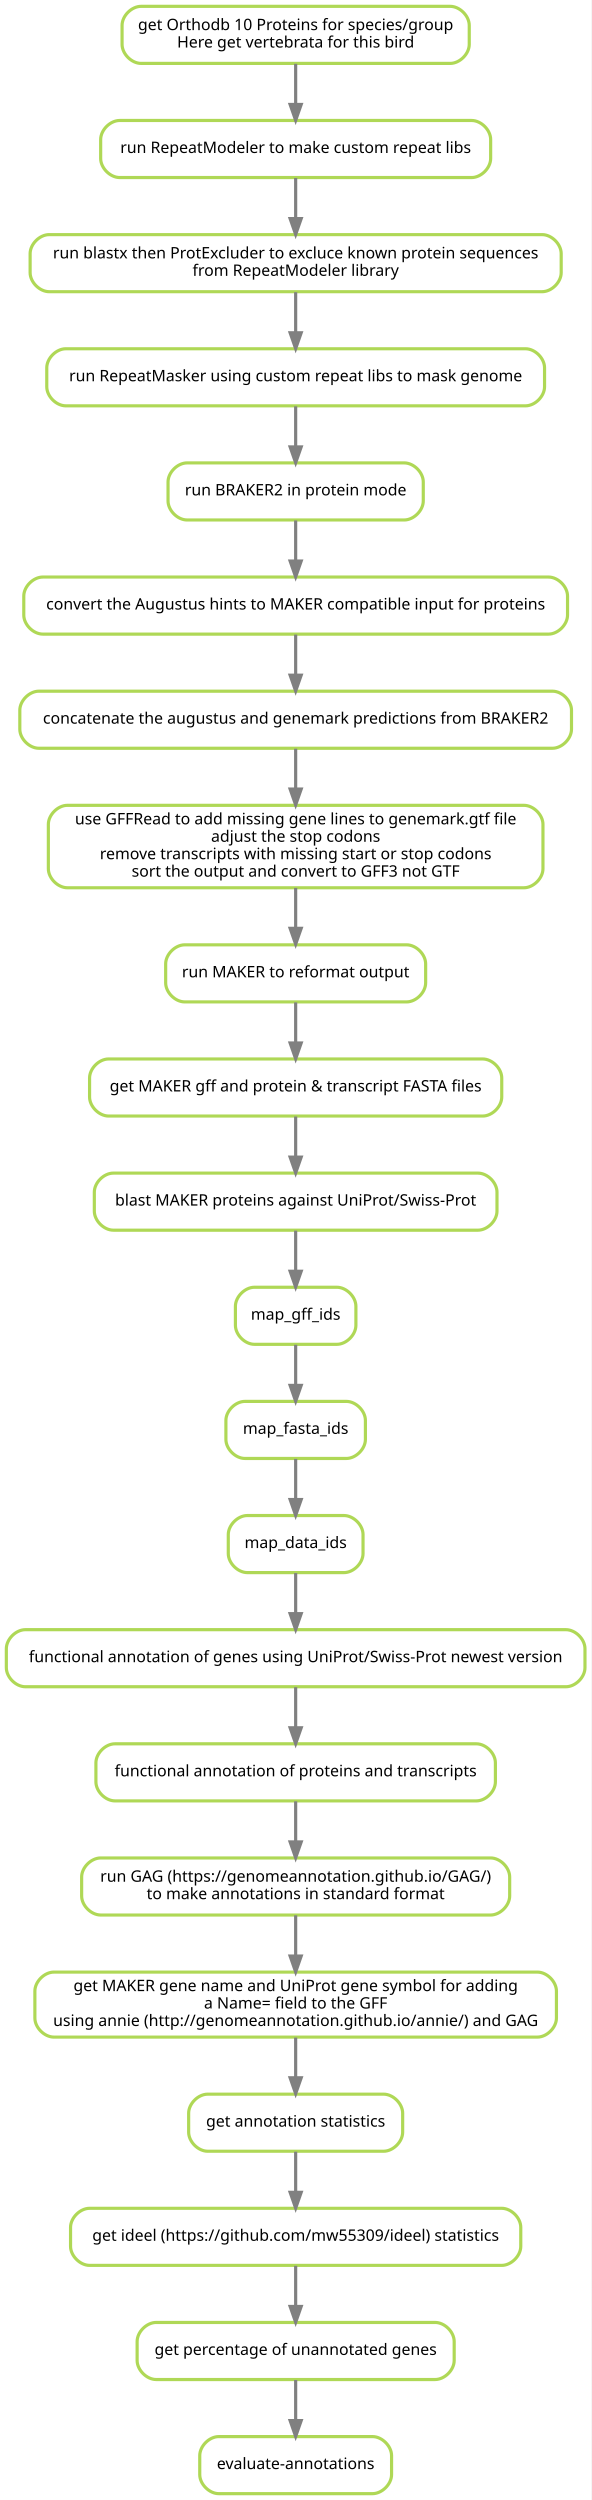
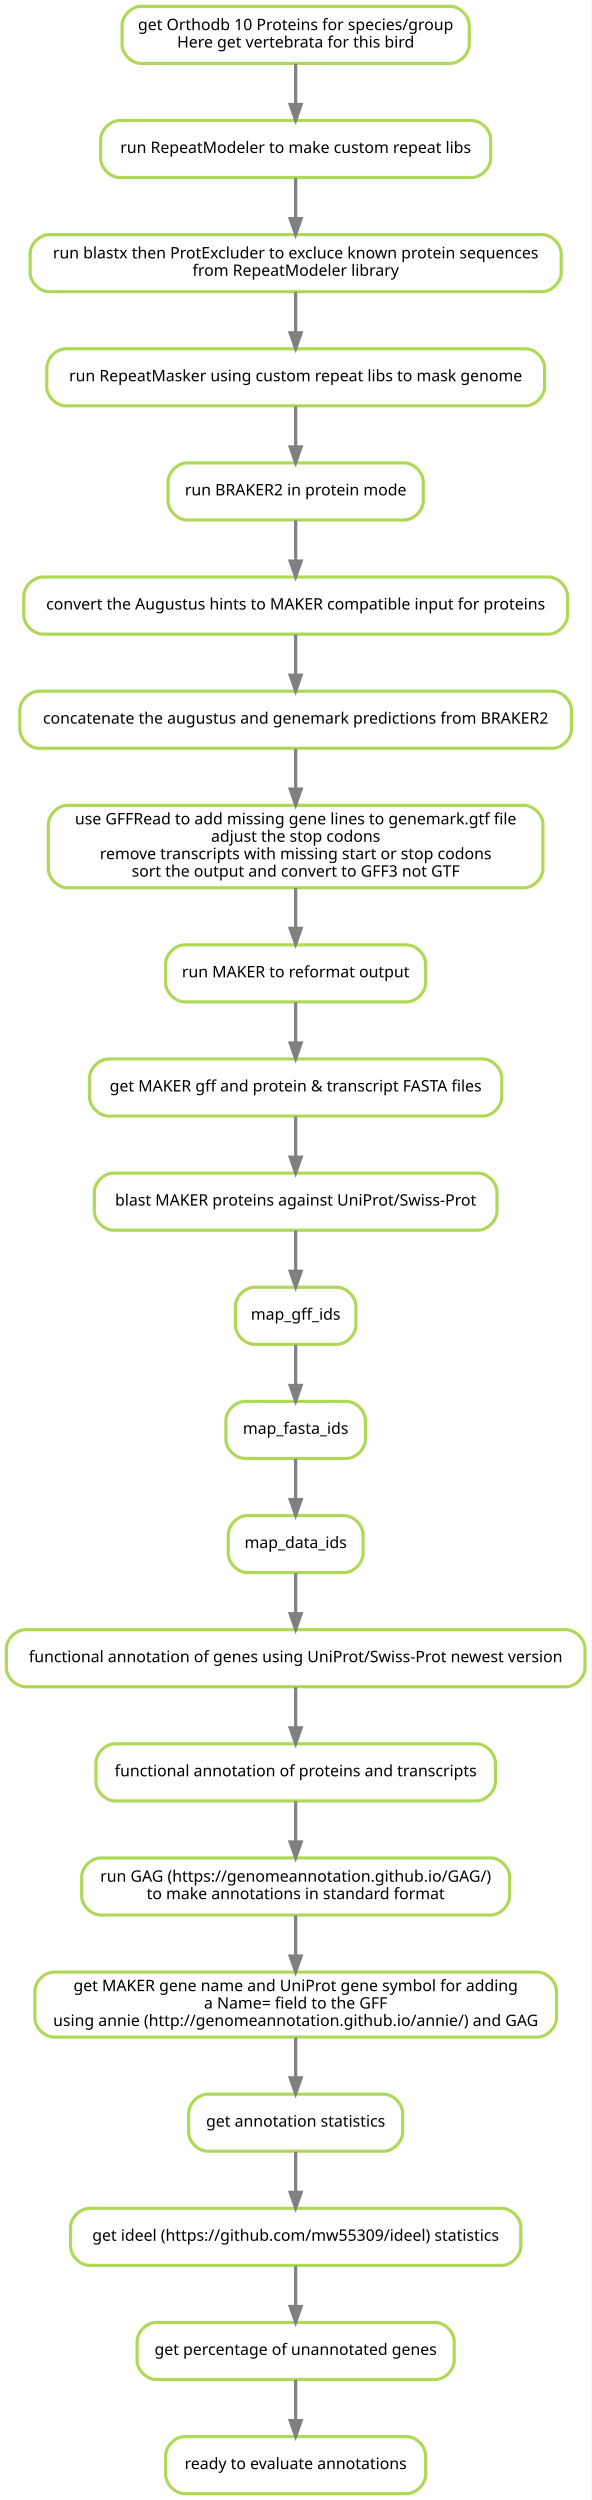
<svg xmlns="http://www.w3.org/2000/svg" width="373pt" height="1577pt" viewBox="0.00 0.00 373.00 1577.00">
  <g id="graph0" class="graph" transform="scale(1 1) rotate(0) translate(4 1573)">
    <polygon fill="white" stroke="transparent" points="-4,4 -4,-1573 369,-1573 369,4 -4,4" />
    <g id="node1" class="node">
-       <path fill="none" stroke="#afd856" stroke-width="2" d="M231,-36C231,-36 134,-36 134,-36 128,-36 122,-30 122,-24 122,-24 122,-12 122,-12 122,-6 128,0 134,0 134,0 231,0 231,0 237,0 243,-6 243,-12 243,-12 243,-24 243,-24 243,-30 237,-36 231,-36" />
-       <text text-anchor="middle" x="182.5" y="-15.5" font-family="sans" font-size="10.00">evaluate-annotations</text>
+       <path fill="none" stroke="#afd856" stroke-width="2" d="M252.5,-36C252.5,-36 112.5,-36 112.5,-36 106.5,-36 100.5,-30 100.5,-24 100.5,-24 100.5,-12 100.5,-12 100.5,-6 106.5,0 112.5,0 112.5,0 252.5,0 252.5,0 258.5,0 264.5,-6 264.5,-12 264.5,-12 264.5,-24 264.5,-24 264.5,-30 258.5,-36 252.5,-36" />
+       <text text-anchor="middle" x="182.5" y="-15.5" font-family="sans" font-size="10.00">ready to evaluate annotations</text>
    </g>
    <g id="node2" class="node">
      <path fill="none" stroke="#afd856" stroke-width="2" d="M270.5,-108C270.5,-108 94.5,-108 94.5,-108 88.5,-108 82.5,-102 82.5,-96 82.5,-96 82.5,-84 82.5,-84 82.5,-78 88.5,-72 94.5,-72 94.5,-72 270.5,-72 270.5,-72 276.5,-72 282.5,-78 282.5,-84 282.5,-84 282.5,-96 282.5,-96 282.5,-102 276.5,-108 270.5,-108" />
      <text text-anchor="middle" x="182.5" y="-87.5" font-family="sans" font-size="10.00">get percentage of unannotated genes</text>
    </g>
    <g id="edge1" class="edge">
      <path fill="none" stroke="grey" stroke-width="2" d="M182.5,-71.7C182.5,-63.98 182.5,-54.71 182.5,-46.11" />
      <polygon fill="grey" stroke="grey" stroke-width="2" points="186,-46.1 182.5,-36.1 179,-46.1 186,-46.1" />
    </g>
    <g id="node3" class="node">
      <path fill="none" stroke="#afd856" stroke-width="2" d="M312.5,-180C312.5,-180 52.5,-180 52.5,-180 46.5,-180 40.5,-174 40.5,-168 40.5,-168 40.5,-156 40.5,-156 40.5,-150 46.5,-144 52.5,-144 52.5,-144 312.5,-144 312.5,-144 318.5,-144 324.5,-150 324.5,-156 324.5,-156 324.5,-168 324.5,-168 324.5,-174 318.5,-180 312.5,-180" />
      <text text-anchor="middle" x="182.5" y="-159.5" font-family="sans" font-size="10.00">get ideel (https://github.com/mw55309/ideel) statistics</text>
    </g>
    <g id="edge2" class="edge">
      <path fill="none" stroke="grey" stroke-width="2" d="M182.5,-143.7C182.5,-135.98 182.5,-126.71 182.5,-118.11" />
      <polygon fill="grey" stroke="grey" stroke-width="2" points="186,-118.1 182.5,-108.1 179,-118.1 186,-118.1" />
    </g>
    <g id="node4" class="node">
      <path fill="none" stroke="#afd856" stroke-width="2" d="M238,-252C238,-252 127,-252 127,-252 121,-252 115,-246 115,-240 115,-240 115,-228 115,-228 115,-222 121,-216 127,-216 127,-216 238,-216 238,-216 244,-216 250,-222 250,-228 250,-228 250,-240 250,-240 250,-246 244,-252 238,-252" />
      <text text-anchor="middle" x="182.5" y="-231.5" font-family="sans" font-size="10.00">get annotation statistics</text>
    </g>
    <g id="edge3" class="edge">
      <path fill="none" stroke="grey" stroke-width="2" d="M182.5,-215.7C182.5,-207.98 182.5,-198.71 182.5,-190.11" />
      <polygon fill="grey" stroke="grey" stroke-width="2" points="186,-190.1 182.5,-180.1 179,-190.1 186,-190.1" />
    </g>
    <g id="node5" class="node">
      <path fill="none" stroke="#afd856" stroke-width="2" d="M335,-329C335,-329 30,-329 30,-329 24,-329 18,-323 18,-317 18,-317 18,-300 18,-300 18,-294 24,-288 30,-288 30,-288 335,-288 335,-288 341,-288 347,-294 347,-300 347,-300 347,-317 347,-317 347,-323 341,-329 335,-329" />
      <text text-anchor="middle" x="182.5" y="-317" font-family="sans" font-size="10.00">get MAKER gene name and UniProt gene symbol for adding </text>
      <text text-anchor="middle" x="182.5" y="-306" font-family="sans" font-size="10.00">a Name= field to the GFF </text>
      <text text-anchor="middle" x="182.5" y="-295" font-family="sans" font-size="10.00">using annie (http://genomeannotation.github.io/annie/) and GAG</text>
    </g>
    <g id="edge4" class="edge">
      <path fill="none" stroke="grey" stroke-width="2" d="M182.5,-287.69C182.5,-279.91 182.5,-270.84 182.5,-262.45" />
      <polygon fill="grey" stroke="grey" stroke-width="2" points="186,-262.32 182.5,-252.32 179,-262.32 186,-262.32" />
    </g>
    <g id="node6" class="node">
      <path fill="none" stroke="#afd856" stroke-width="2" d="M305.5,-401C305.5,-401 59.5,-401 59.5,-401 53.5,-401 47.5,-395 47.5,-389 47.5,-389 47.5,-377 47.5,-377 47.5,-371 53.5,-365 59.5,-365 59.5,-365 305.5,-365 305.5,-365 311.5,-365 317.5,-371 317.5,-377 317.5,-377 317.5,-389 317.5,-389 317.5,-395 311.5,-401 305.5,-401" />
      <text text-anchor="middle" x="182.5" y="-386" font-family="sans" font-size="10.00">run GAG (https://genomeannotation.github.io/GAG/) </text>
      <text text-anchor="middle" x="182.5" y="-375" font-family="sans" font-size="10.00">to make annotations in standard format</text>
    </g>
    <g id="edge5" class="edge">
      <path fill="none" stroke="grey" stroke-width="2" d="M182.5,-364.82C182.5,-357.2 182.5,-348 182.5,-339.32" />
      <polygon fill="grey" stroke="grey" stroke-width="2" points="186,-339.12 182.5,-329.12 179,-339.12 186,-339.12" />
    </g>
    <g id="node7" class="node">
      <path fill="none" stroke="#afd856" stroke-width="2" d="M296.5,-473C296.5,-473 68.5,-473 68.5,-473 62.5,-473 56.5,-467 56.5,-461 56.5,-461 56.5,-449 56.5,-449 56.5,-443 62.5,-437 68.5,-437 68.5,-437 296.5,-437 296.5,-437 302.5,-437 308.5,-443 308.5,-449 308.5,-449 308.5,-461 308.5,-461 308.5,-467 302.5,-473 296.5,-473" />
      <text text-anchor="middle" x="182.5" y="-452.5" font-family="sans" font-size="10.00">functional annotation of proteins and transcripts</text>
    </g>
    <g id="edge6" class="edge">
      <path fill="none" stroke="grey" stroke-width="2" d="M182.5,-436.7C182.5,-428.98 182.5,-419.71 182.5,-411.11" />
      <polygon fill="grey" stroke="grey" stroke-width="2" points="186,-411.1 182.5,-401.1 179,-411.1 186,-411.1" />
    </g>
    <g id="node8" class="node">
      <path fill="none" stroke="#afd856" stroke-width="2" d="M353,-545C353,-545 12,-545 12,-545 6,-545 0,-539 0,-533 0,-533 0,-521 0,-521 0,-515 6,-509 12,-509 12,-509 353,-509 353,-509 359,-509 365,-515 365,-521 365,-521 365,-533 365,-533 365,-539 359,-545 353,-545" />
      <text text-anchor="middle" x="182.5" y="-524.5" font-family="sans" font-size="10.00">functional annotation of genes using UniProt/Swiss-Prot newest version</text>
    </g>
    <g id="edge7" class="edge">
      <path fill="none" stroke="grey" stroke-width="2" d="M182.5,-508.7C182.5,-500.98 182.5,-491.71 182.5,-483.11" />
      <polygon fill="grey" stroke="grey" stroke-width="2" points="186,-483.1 182.5,-473.1 179,-483.1 186,-483.1" />
    </g>
    <g id="node9" class="node">
      <path fill="none" stroke="#afd856" stroke-width="2" d="M213,-617C213,-617 152,-617 152,-617 146,-617 140,-611 140,-605 140,-605 140,-593 140,-593 140,-587 146,-581 152,-581 152,-581 213,-581 213,-581 219,-581 225,-587 225,-593 225,-593 225,-605 225,-605 225,-611 219,-617 213,-617" />
      <text text-anchor="middle" x="182.5" y="-596.5" font-family="sans" font-size="10.00">map_data_ids</text>
    </g>
    <g id="edge8" class="edge">
      <path fill="none" stroke="grey" stroke-width="2" d="M182.5,-580.7C182.5,-572.98 182.5,-563.71 182.5,-555.11" />
      <polygon fill="grey" stroke="grey" stroke-width="2" points="186,-555.1 182.5,-545.1 179,-555.1 186,-555.1" />
    </g>
    <g id="node10" class="node">
      <path fill="none" stroke="#afd856" stroke-width="2" d="M214.5,-689C214.5,-689 150.5,-689 150.5,-689 144.5,-689 138.5,-683 138.5,-677 138.5,-677 138.5,-665 138.5,-665 138.5,-659 144.5,-653 150.5,-653 150.5,-653 214.5,-653 214.5,-653 220.5,-653 226.5,-659 226.5,-665 226.5,-665 226.5,-677 226.5,-677 226.5,-683 220.5,-689 214.5,-689" />
      <text text-anchor="middle" x="182.5" y="-668.5" font-family="sans" font-size="10.00">map_fasta_ids</text>
    </g>
    <g id="edge9" class="edge">
      <path fill="none" stroke="grey" stroke-width="2" d="M182.5,-652.7C182.5,-644.98 182.5,-635.71 182.5,-627.11" />
      <polygon fill="grey" stroke="grey" stroke-width="2" points="186,-627.1 182.5,-617.1 179,-627.1 186,-627.1" />
    </g>
    <g id="node11" class="node">
      <path fill="none" stroke="#afd856" stroke-width="2" d="M208.5,-761C208.5,-761 156.5,-761 156.5,-761 150.5,-761 144.5,-755 144.5,-749 144.5,-749 144.5,-737 144.5,-737 144.5,-731 150.5,-725 156.5,-725 156.5,-725 208.5,-725 208.5,-725 214.5,-725 220.5,-731 220.5,-737 220.5,-737 220.5,-749 220.5,-749 220.5,-755 214.5,-761 208.5,-761" />
      <text text-anchor="middle" x="182.5" y="-740.5" font-family="sans" font-size="10.00">map_gff_ids</text>
    </g>
    <g id="edge10" class="edge">
      <path fill="none" stroke="grey" stroke-width="2" d="M182.5,-724.7C182.5,-716.98 182.5,-707.71 182.5,-699.11" />
      <polygon fill="grey" stroke="grey" stroke-width="2" points="186,-699.1 182.5,-689.1 179,-699.1 186,-699.1" />
    </g>
    <g id="node12" class="node">
      <path fill="none" stroke="#afd856" stroke-width="2" d="M297.5,-833C297.5,-833 67.5,-833 67.5,-833 61.5,-833 55.5,-827 55.5,-821 55.5,-821 55.5,-809 55.5,-809 55.5,-803 61.5,-797 67.5,-797 67.5,-797 297.5,-797 297.5,-797 303.5,-797 309.5,-803 309.5,-809 309.5,-809 309.5,-821 309.5,-821 309.5,-827 303.5,-833 297.5,-833" />
      <text text-anchor="middle" x="182.5" y="-812.5" font-family="sans" font-size="10.00">blast MAKER proteins against UniProt/Swiss-Prot</text>
    </g>
    <g id="edge11" class="edge">
      <path fill="none" stroke="grey" stroke-width="2" d="M182.5,-796.7C182.5,-788.98 182.5,-779.71 182.5,-771.11" />
      <polygon fill="grey" stroke="grey" stroke-width="2" points="186,-771.1 182.5,-761.1 179,-771.1 186,-771.1" />
    </g>
    <g id="node13" class="node">
      <path fill="none" stroke="#afd856" stroke-width="2" d="M300.5,-905C300.5,-905 64.5,-905 64.5,-905 58.5,-905 52.5,-899 52.5,-893 52.5,-893 52.5,-881 52.5,-881 52.5,-875 58.5,-869 64.5,-869 64.5,-869 300.5,-869 300.5,-869 306.5,-869 312.5,-875 312.5,-881 312.5,-881 312.5,-893 312.5,-893 312.5,-899 306.5,-905 300.5,-905" />
      <text text-anchor="middle" x="182.5" y="-884.5" font-family="sans" font-size="10.00">get MAKER gff and protein &amp; transcript FASTA files</text>
    </g>
    <g id="edge12" class="edge">
      <path fill="none" stroke="grey" stroke-width="2" d="M182.5,-868.7C182.5,-860.98 182.5,-851.71 182.5,-843.11" />
      <polygon fill="grey" stroke="grey" stroke-width="2" points="186,-843.1 182.5,-833.1 179,-843.1 186,-843.1" />
    </g>
    <g id="node14" class="node">
      <path fill="none" stroke="#afd856" stroke-width="2" d="M252.5,-977C252.5,-977 112.5,-977 112.5,-977 106.5,-977 100.5,-971 100.5,-965 100.5,-965 100.5,-953 100.5,-953 100.5,-947 106.5,-941 112.5,-941 112.5,-941 252.5,-941 252.5,-941 258.5,-941 264.5,-947 264.5,-953 264.5,-953 264.5,-965 264.5,-965 264.5,-971 258.5,-977 252.5,-977" />
      <text text-anchor="middle" x="182.5" y="-956.5" font-family="sans" font-size="10.00">run MAKER to reformat output</text>
    </g>
    <g id="edge13" class="edge">
      <path fill="none" stroke="grey" stroke-width="2" d="M182.5,-940.7C182.5,-932.98 182.5,-923.71 182.5,-915.11" />
      <polygon fill="grey" stroke="grey" stroke-width="2" points="186,-915.1 182.5,-905.1 179,-915.1 186,-915.1" />
    </g>
    <g id="node15" class="node">
      <path fill="none" stroke="#afd856" stroke-width="2" d="M326.5,-1065C326.5,-1065 38.5,-1065 38.5,-1065 32.5,-1065 26.5,-1059 26.5,-1053 26.5,-1053 26.5,-1025 26.5,-1025 26.5,-1019 32.5,-1013 38.5,-1013 38.5,-1013 326.5,-1013 326.5,-1013 332.5,-1013 338.5,-1019 338.5,-1025 338.5,-1025 338.5,-1053 338.5,-1053 338.5,-1059 332.5,-1065 326.5,-1065" />
      <text text-anchor="middle" x="182.5" y="-1053" font-family="sans" font-size="10.00">use GFFRead to add missing gene lines to genemark.gtf file </text>
      <text text-anchor="middle" x="182.5" y="-1042" font-family="sans" font-size="10.00">adjust the stop codons </text>
      <text text-anchor="middle" x="182.5" y="-1031" font-family="sans" font-size="10.00">remove transcripts with missing start or stop codons</text>
      <text text-anchor="middle" x="182.5" y="-1020" font-family="sans" font-size="10.00">sort the output and convert to GFF3 not GTF</text>
    </g>
    <g id="edge14" class="edge">
      <path fill="none" stroke="grey" stroke-width="2" d="M182.5,-1012.89C182.5,-1004.84 182.5,-995.88 182.5,-987.66" />
      <polygon fill="grey" stroke="grey" stroke-width="2" points="186,-987.41 182.5,-977.41 179,-987.41 186,-987.41" />
    </g>
    <g id="node16" class="node">
      <path fill="none" stroke="#afd856" stroke-width="2" d="M344.5,-1137C344.5,-1137 20.5,-1137 20.5,-1137 14.5,-1137 8.5,-1131 8.5,-1125 8.5,-1125 8.5,-1113 8.5,-1113 8.5,-1107 14.5,-1101 20.5,-1101 20.5,-1101 344.5,-1101 344.5,-1101 350.5,-1101 356.5,-1107 356.5,-1113 356.5,-1113 356.5,-1125 356.5,-1125 356.5,-1131 350.5,-1137 344.5,-1137" />
      <text text-anchor="middle" x="182.5" y="-1116.5" font-family="sans" font-size="10.00">concatenate the augustus and genemark predictions from BRAKER2</text>
    </g>
    <g id="edge15" class="edge">
      <path fill="none" stroke="grey" stroke-width="2" d="M182.5,-1100.69C182.5,-1093.21 182.5,-1084.16 182.5,-1075.36" />
      <polygon fill="grey" stroke="grey" stroke-width="2" points="186,-1075.26 182.5,-1065.26 179,-1075.26 186,-1075.26" />
    </g>
    <g id="node17" class="node">
      <path fill="none" stroke="#afd856" stroke-width="2" d="M342,-1209C342,-1209 23,-1209 23,-1209 17,-1209 11,-1203 11,-1197 11,-1197 11,-1185 11,-1185 11,-1179 17,-1173 23,-1173 23,-1173 342,-1173 342,-1173 348,-1173 354,-1179 354,-1185 354,-1185 354,-1197 354,-1197 354,-1203 348,-1209 342,-1209" />
      <text text-anchor="middle" x="182.5" y="-1188.5" font-family="sans" font-size="10.00">convert the Augustus hints to MAKER compatible input for proteins</text>
    </g>
    <g id="edge16" class="edge">
      <path fill="none" stroke="grey" stroke-width="2" d="M182.5,-1172.7C182.5,-1164.98 182.5,-1155.71 182.5,-1147.11" />
      <polygon fill="grey" stroke="grey" stroke-width="2" points="186,-1147.1 182.5,-1137.1 179,-1147.1 186,-1147.1" />
    </g>
    <g id="node18" class="node">
      <path fill="none" stroke="#afd856" stroke-width="2" d="M251,-1281C251,-1281 114,-1281 114,-1281 108,-1281 102,-1275 102,-1269 102,-1269 102,-1257 102,-1257 102,-1251 108,-1245 114,-1245 114,-1245 251,-1245 251,-1245 257,-1245 263,-1251 263,-1257 263,-1257 263,-1269 263,-1269 263,-1275 257,-1281 251,-1281" />
      <text text-anchor="middle" x="182.5" y="-1260.5" font-family="sans" font-size="10.00">run BRAKER2 in protein mode</text>
    </g>
    <g id="edge17" class="edge">
      <path fill="none" stroke="grey" stroke-width="2" d="M182.5,-1244.7C182.5,-1236.98 182.5,-1227.71 182.5,-1219.11" />
      <polygon fill="grey" stroke="grey" stroke-width="2" points="186,-1219.1 182.5,-1209.1 179,-1219.1 186,-1219.1" />
    </g>
    <g id="node19" class="node">
      <path fill="none" stroke="#afd856" stroke-width="2" d="M327.5,-1353C327.5,-1353 37.5,-1353 37.5,-1353 31.5,-1353 25.5,-1347 25.5,-1341 25.5,-1341 25.5,-1329 25.5,-1329 25.5,-1323 31.5,-1317 37.5,-1317 37.5,-1317 327.5,-1317 327.5,-1317 333.5,-1317 339.5,-1323 339.5,-1329 339.5,-1329 339.5,-1341 339.5,-1341 339.5,-1347 333.5,-1353 327.5,-1353" />
      <text text-anchor="middle" x="182.5" y="-1332.5" font-family="sans" font-size="10.00">run RepeatMasker using custom repeat libs to mask genome</text>
    </g>
    <g id="edge18" class="edge">
      <path fill="none" stroke="grey" stroke-width="2" d="M182.5,-1316.7C182.5,-1308.98 182.5,-1299.71 182.5,-1291.11" />
      <polygon fill="grey" stroke="grey" stroke-width="2" points="186,-1291.1 182.5,-1281.1 179,-1291.1 186,-1291.1" />
    </g>
    <g id="node20" class="node">
      <path fill="none" stroke="#afd856" stroke-width="2" d="M338,-1425C338,-1425 27,-1425 27,-1425 21,-1425 15,-1419 15,-1413 15,-1413 15,-1401 15,-1401 15,-1395 21,-1389 27,-1389 27,-1389 338,-1389 338,-1389 344,-1389 350,-1395 350,-1401 350,-1401 350,-1413 350,-1413 350,-1419 344,-1425 338,-1425" />
      <text text-anchor="middle" x="182.5" y="-1410" font-family="sans" font-size="10.00">run blastx then ProtExcluder to excluce known protein sequences</text>
      <text text-anchor="middle" x="182.5" y="-1399" font-family="sans" font-size="10.00"> from RepeatModeler library</text>
    </g>
    <g id="edge19" class="edge">
      <path fill="none" stroke="grey" stroke-width="2" d="M182.5,-1388.7C182.5,-1380.98 182.5,-1371.71 182.5,-1363.11" />
      <polygon fill="grey" stroke="grey" stroke-width="2" points="186,-1363.1 182.5,-1353.1 179,-1363.1 186,-1363.1" />
    </g>
    <g id="node21" class="node">
      <path fill="none" stroke="#afd856" stroke-width="2" d="M293.5,-1497C293.5,-1497 71.5,-1497 71.5,-1497 65.5,-1497 59.5,-1491 59.5,-1485 59.5,-1485 59.5,-1473 59.5,-1473 59.5,-1467 65.5,-1461 71.5,-1461 71.5,-1461 293.5,-1461 293.5,-1461 299.5,-1461 305.5,-1467 305.5,-1473 305.5,-1473 305.5,-1485 305.5,-1485 305.5,-1491 299.5,-1497 293.5,-1497" />
      <text text-anchor="middle" x="182.5" y="-1476.5" font-family="sans" font-size="10.00">run RepeatModeler to make custom repeat libs</text>
    </g>
    <g id="edge20" class="edge">
      <path fill="none" stroke="grey" stroke-width="2" d="M182.5,-1460.7C182.5,-1452.98 182.5,-1443.71 182.5,-1435.11" />
      <polygon fill="grey" stroke="grey" stroke-width="2" points="186,-1435.1 182.5,-1425.1 179,-1435.1 186,-1435.1" />
    </g>
    <g id="node22" class="node">
      <path fill="none" stroke="#afd856" stroke-width="2" d="M280,-1569C280,-1569 85,-1569 85,-1569 79,-1569 73,-1563 73,-1557 73,-1557 73,-1545 73,-1545 73,-1539 79,-1533 85,-1533 85,-1533 280,-1533 280,-1533 286,-1533 292,-1539 292,-1545 292,-1545 292,-1557 292,-1557 292,-1563 286,-1569 280,-1569" />
      <text text-anchor="middle" x="182.5" y="-1554" font-family="sans" font-size="10.00">get Orthodb 10 Proteins for species/group</text>
      <text text-anchor="middle" x="182.5" y="-1543" font-family="sans" font-size="10.00">Here get vertebrata for this bird</text>
    </g>
    <g id="edge21" class="edge">
      <path fill="none" stroke="grey" stroke-width="2" d="M182.5,-1532.7C182.5,-1524.98 182.5,-1515.71 182.5,-1507.11" />
      <polygon fill="grey" stroke="grey" stroke-width="2" points="186,-1507.1 182.5,-1497.1 179,-1507.1 186,-1507.1" />
    </g>
  </g>
</svg>
